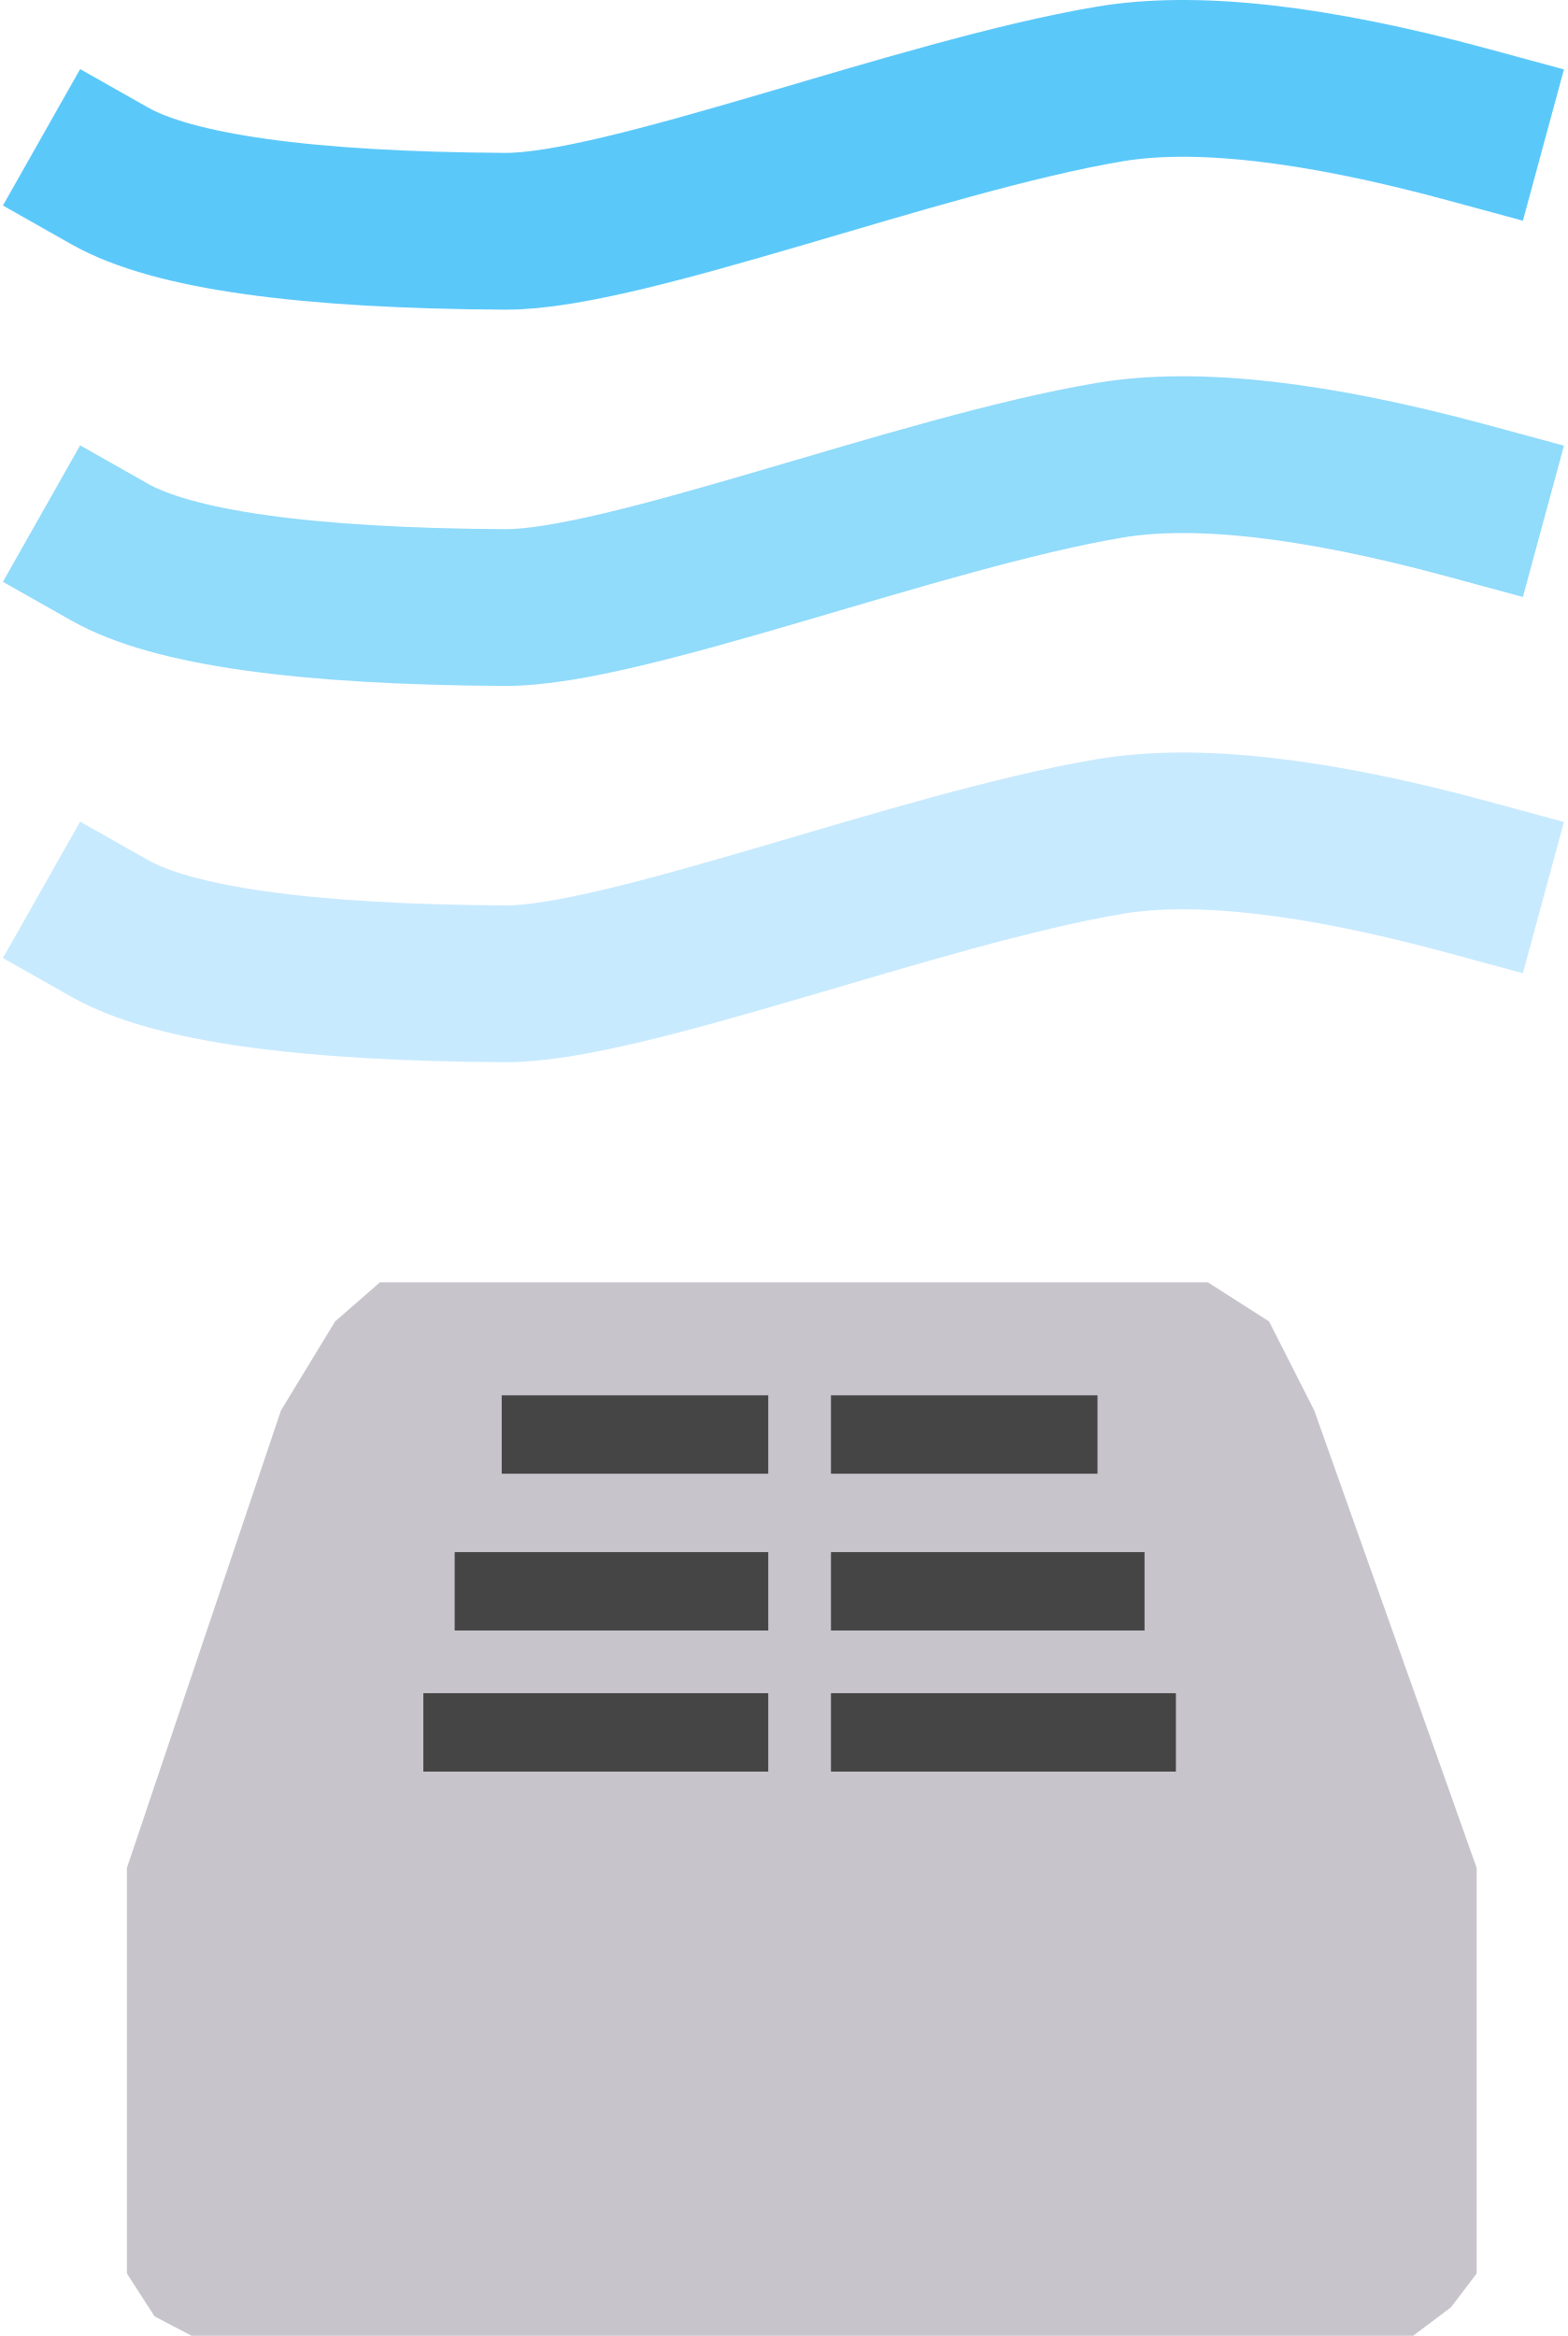
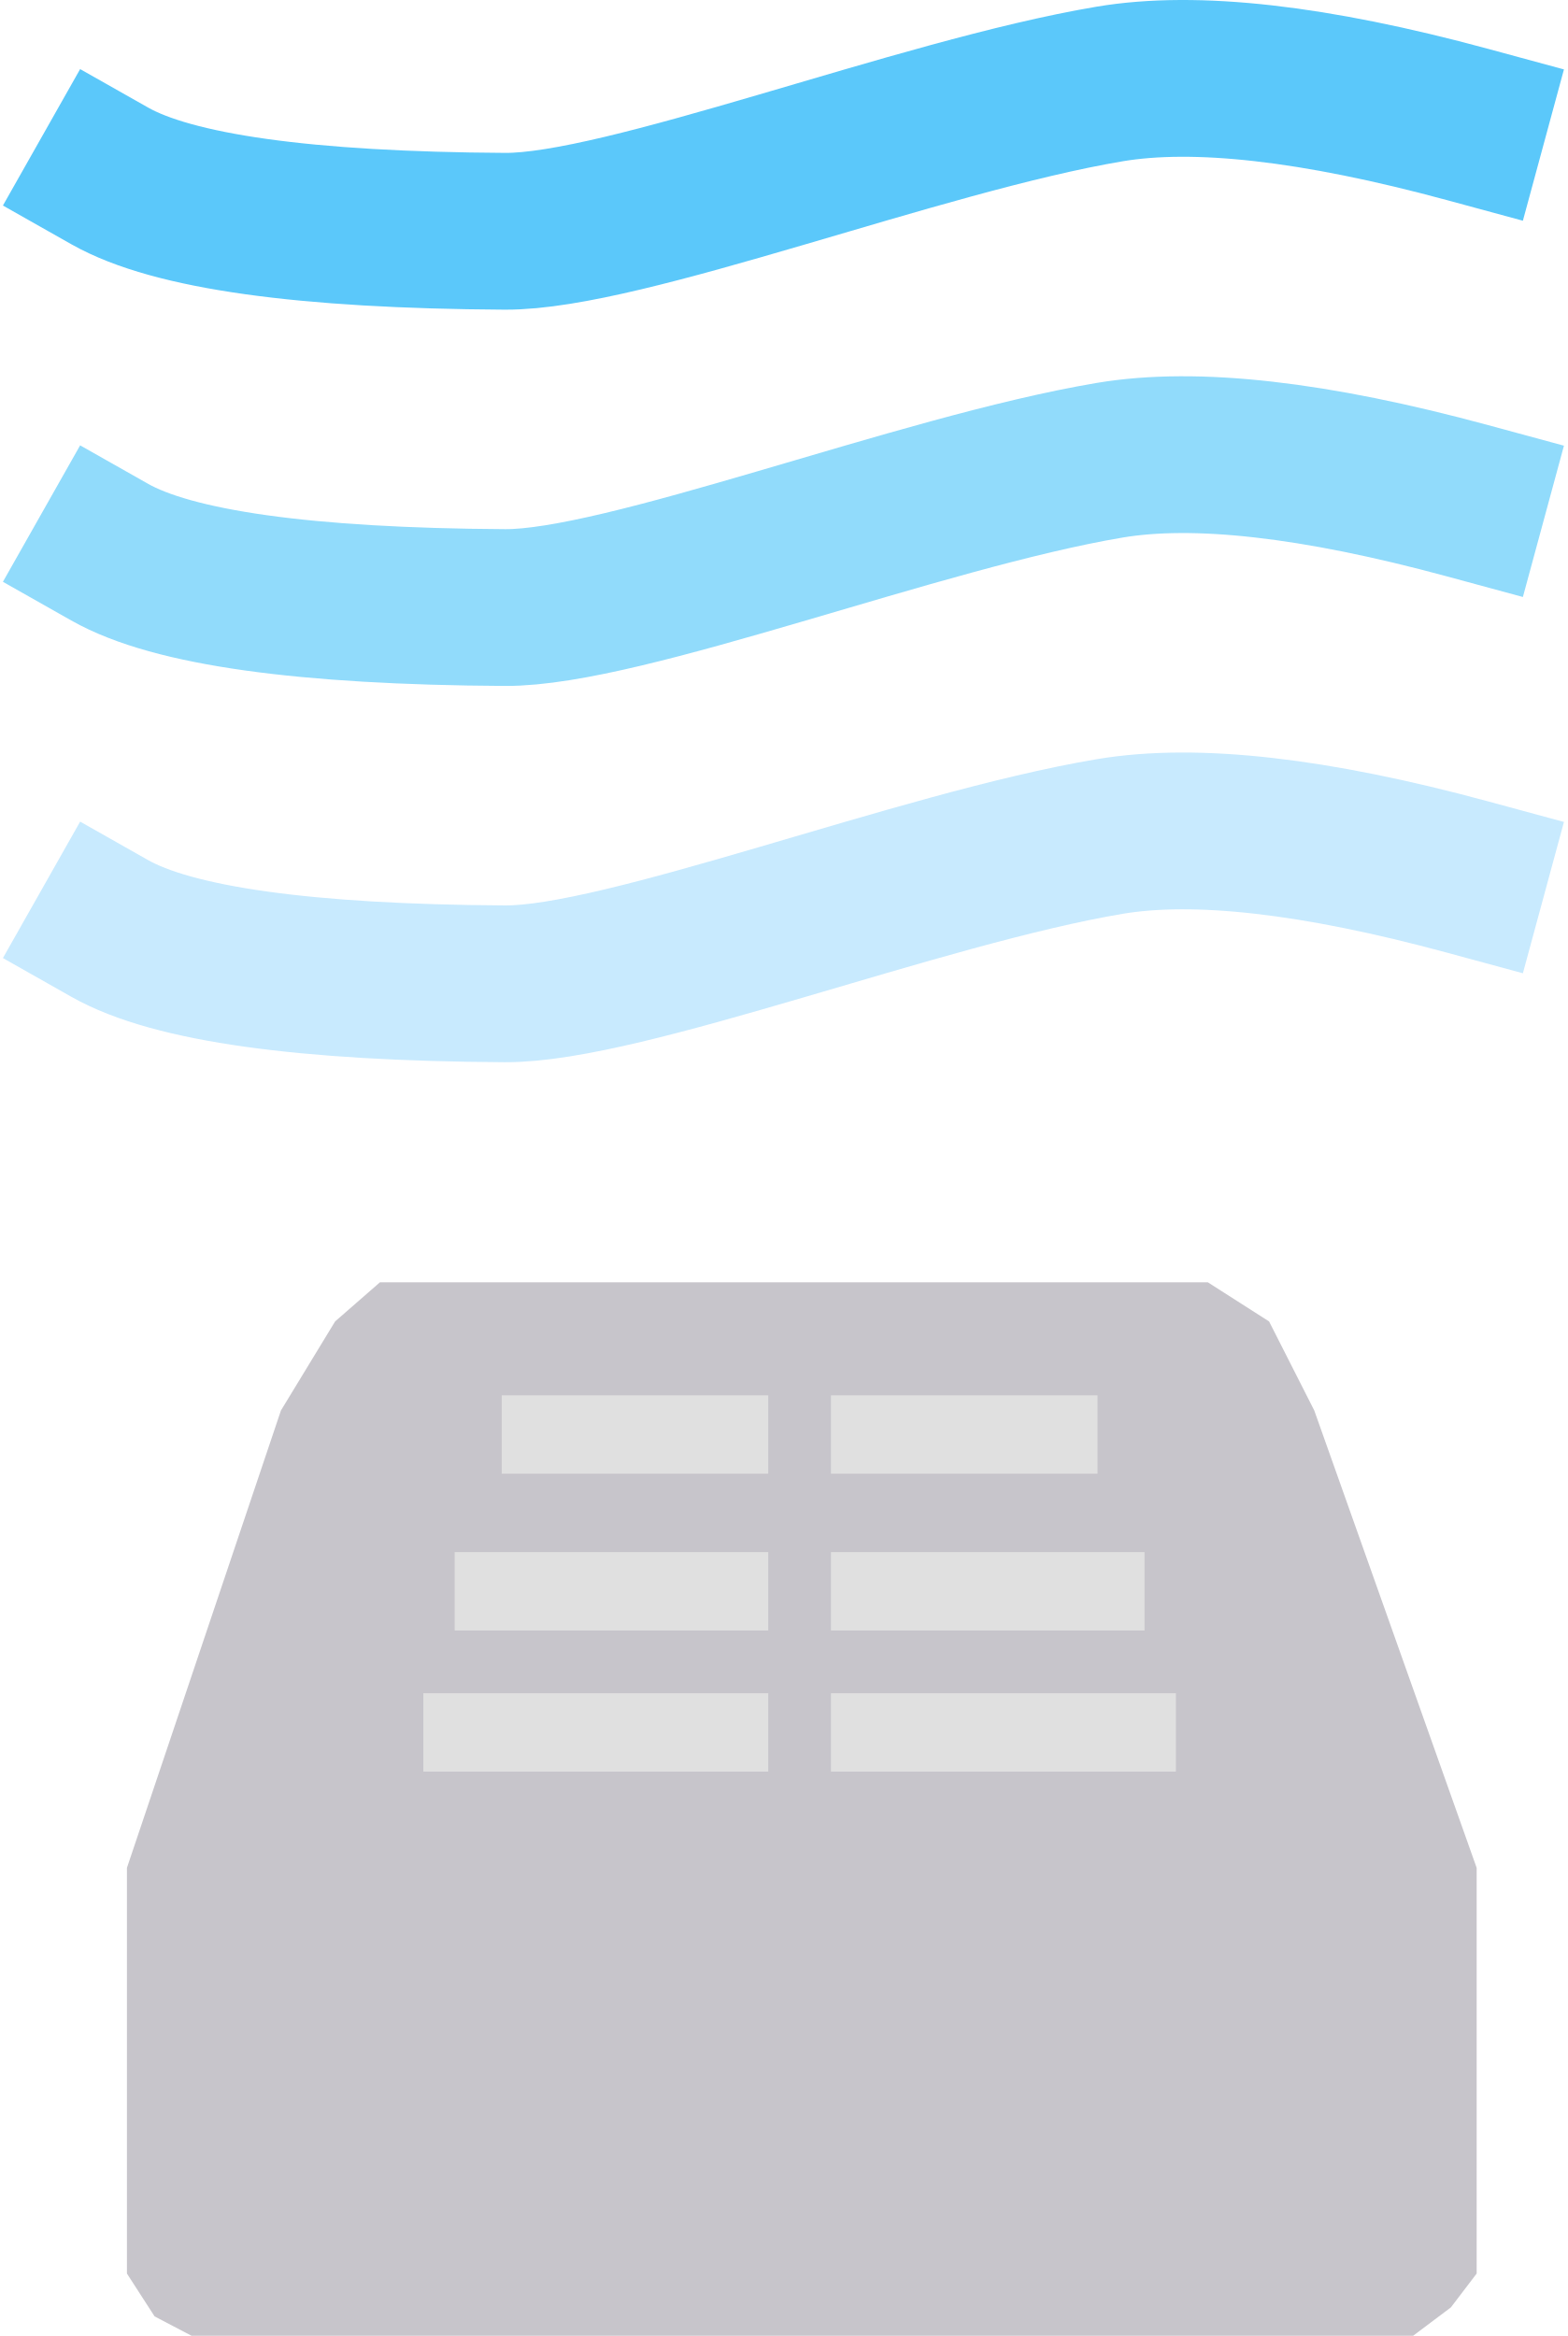
<svg xmlns="http://www.w3.org/2000/svg" width="100px" height="149px" viewBox="0 0 100 149" version="1.1">
  <g id="Page-1" stroke="none" stroke-width="1" fill="none" fill-rule="evenodd">
    <g id="airpurifier" transform="translate(7, 5)">
      <path d="M-4.26325641e-14,6.221 C4.03,8.502 12.432,9.679 25.206,9.752 C32.839,9.795 51.579,2.411 63.771,0.357 C69.246,-0.565 76.861,0.298 86.615,2.944" id="Line" class="airpurifier_off_grey" stroke="#5BC8FA" stroke-width="10" stroke-linecap="square" />
      <path d="M-4.26325641e-14,30.221 C4.03,32.502 12.432,33.679 25.206,33.752 C32.839,33.795 51.579,26.411 63.771,24.357 C69.246,23.435 76.861,24.298 86.615,26.944" id="Line" class="airpurifier_off_grey" stroke="#91DBFB" stroke-width="10" stroke-linecap="square" />
      <path d="M-4.26325641e-14,54.221 C4.03,56.502 12.432,57.679 25.206,57.752 C32.839,57.795 51.579,50.411 63.771,48.357 C69.246,47.435 76.861,48.298 86.615,50.944" id="Line" class="airpurifier_off_grey" stroke="#C8EAFE" stroke-width="10" stroke-linecap="square" />
      <polygon id="Path" class="airpurifier_off_grey" fill="#C7C5CB" points="17.233 76.791 70.037 76.791 73.943 79.287 76.825 84.965 87.183 114.139 87.183 140.017 85.539 142.175 83.13 143.985 5.217 143.985 2.86 142.75 1.096 140.017 1.096 114.139 10.919 84.965 14.373 79.287" />
-       <rect id="Rectangle" class="airpurifier_off_lgrey" fill="#454545" x="46" y="84" width="17" height="5" />
-       <rect id="Rectangle" class="airpurifier_off_lgrey" fill="#454545" x="46" y="94" width="20" height="5" />
-       <rect id="Rectangle" class="airpurifier_off_lgrey" fill="#454545" x="46" y="103" width="22" height="5" />
-       <rect id="Rectangle" class="airpurifier_off_lgrey" fill="#454545" x="20" y="103" width="22" height="5" />
-       <rect id="Rectangle" class="airpurifier_off_lgrey" fill="#454545" x="22" y="94" width="20" height="5" />
-       <rect id="Rectangle" class="airpurifier_off_lgrey" fill="#454545" x="25" y="84" width="17" height="5" />
+       <rect class="rectangle airpurifier_off_lgrey" fill="#e0e0e0" x="46" y="84" width="17" height="5" />
+       <rect class="rectangle airpurifier_off_lgrey" fill="#e0e0e0" x="46" y="94" width="20" height="5" />
+       <rect class="rectangle airpurifier_off_lgrey" fill="#e0e0e0" x="46" y="103" width="22" height="5" />
+       <rect class="rectangle airpurifier_off_lgrey" fill="#e0e0e0" x="20" y="103" width="22" height="5" />
+       <rect class="rectangle airpurifier_off_lgrey" fill="#e0e0e0" x="22" y="94" width="20" height="5" />
+       <rect class="rectangle airpurifier_off_lgrey" fill="#e0e0e0" x="25" y="84" width="17" height="5" />
    </g>
  </g>
</svg>
